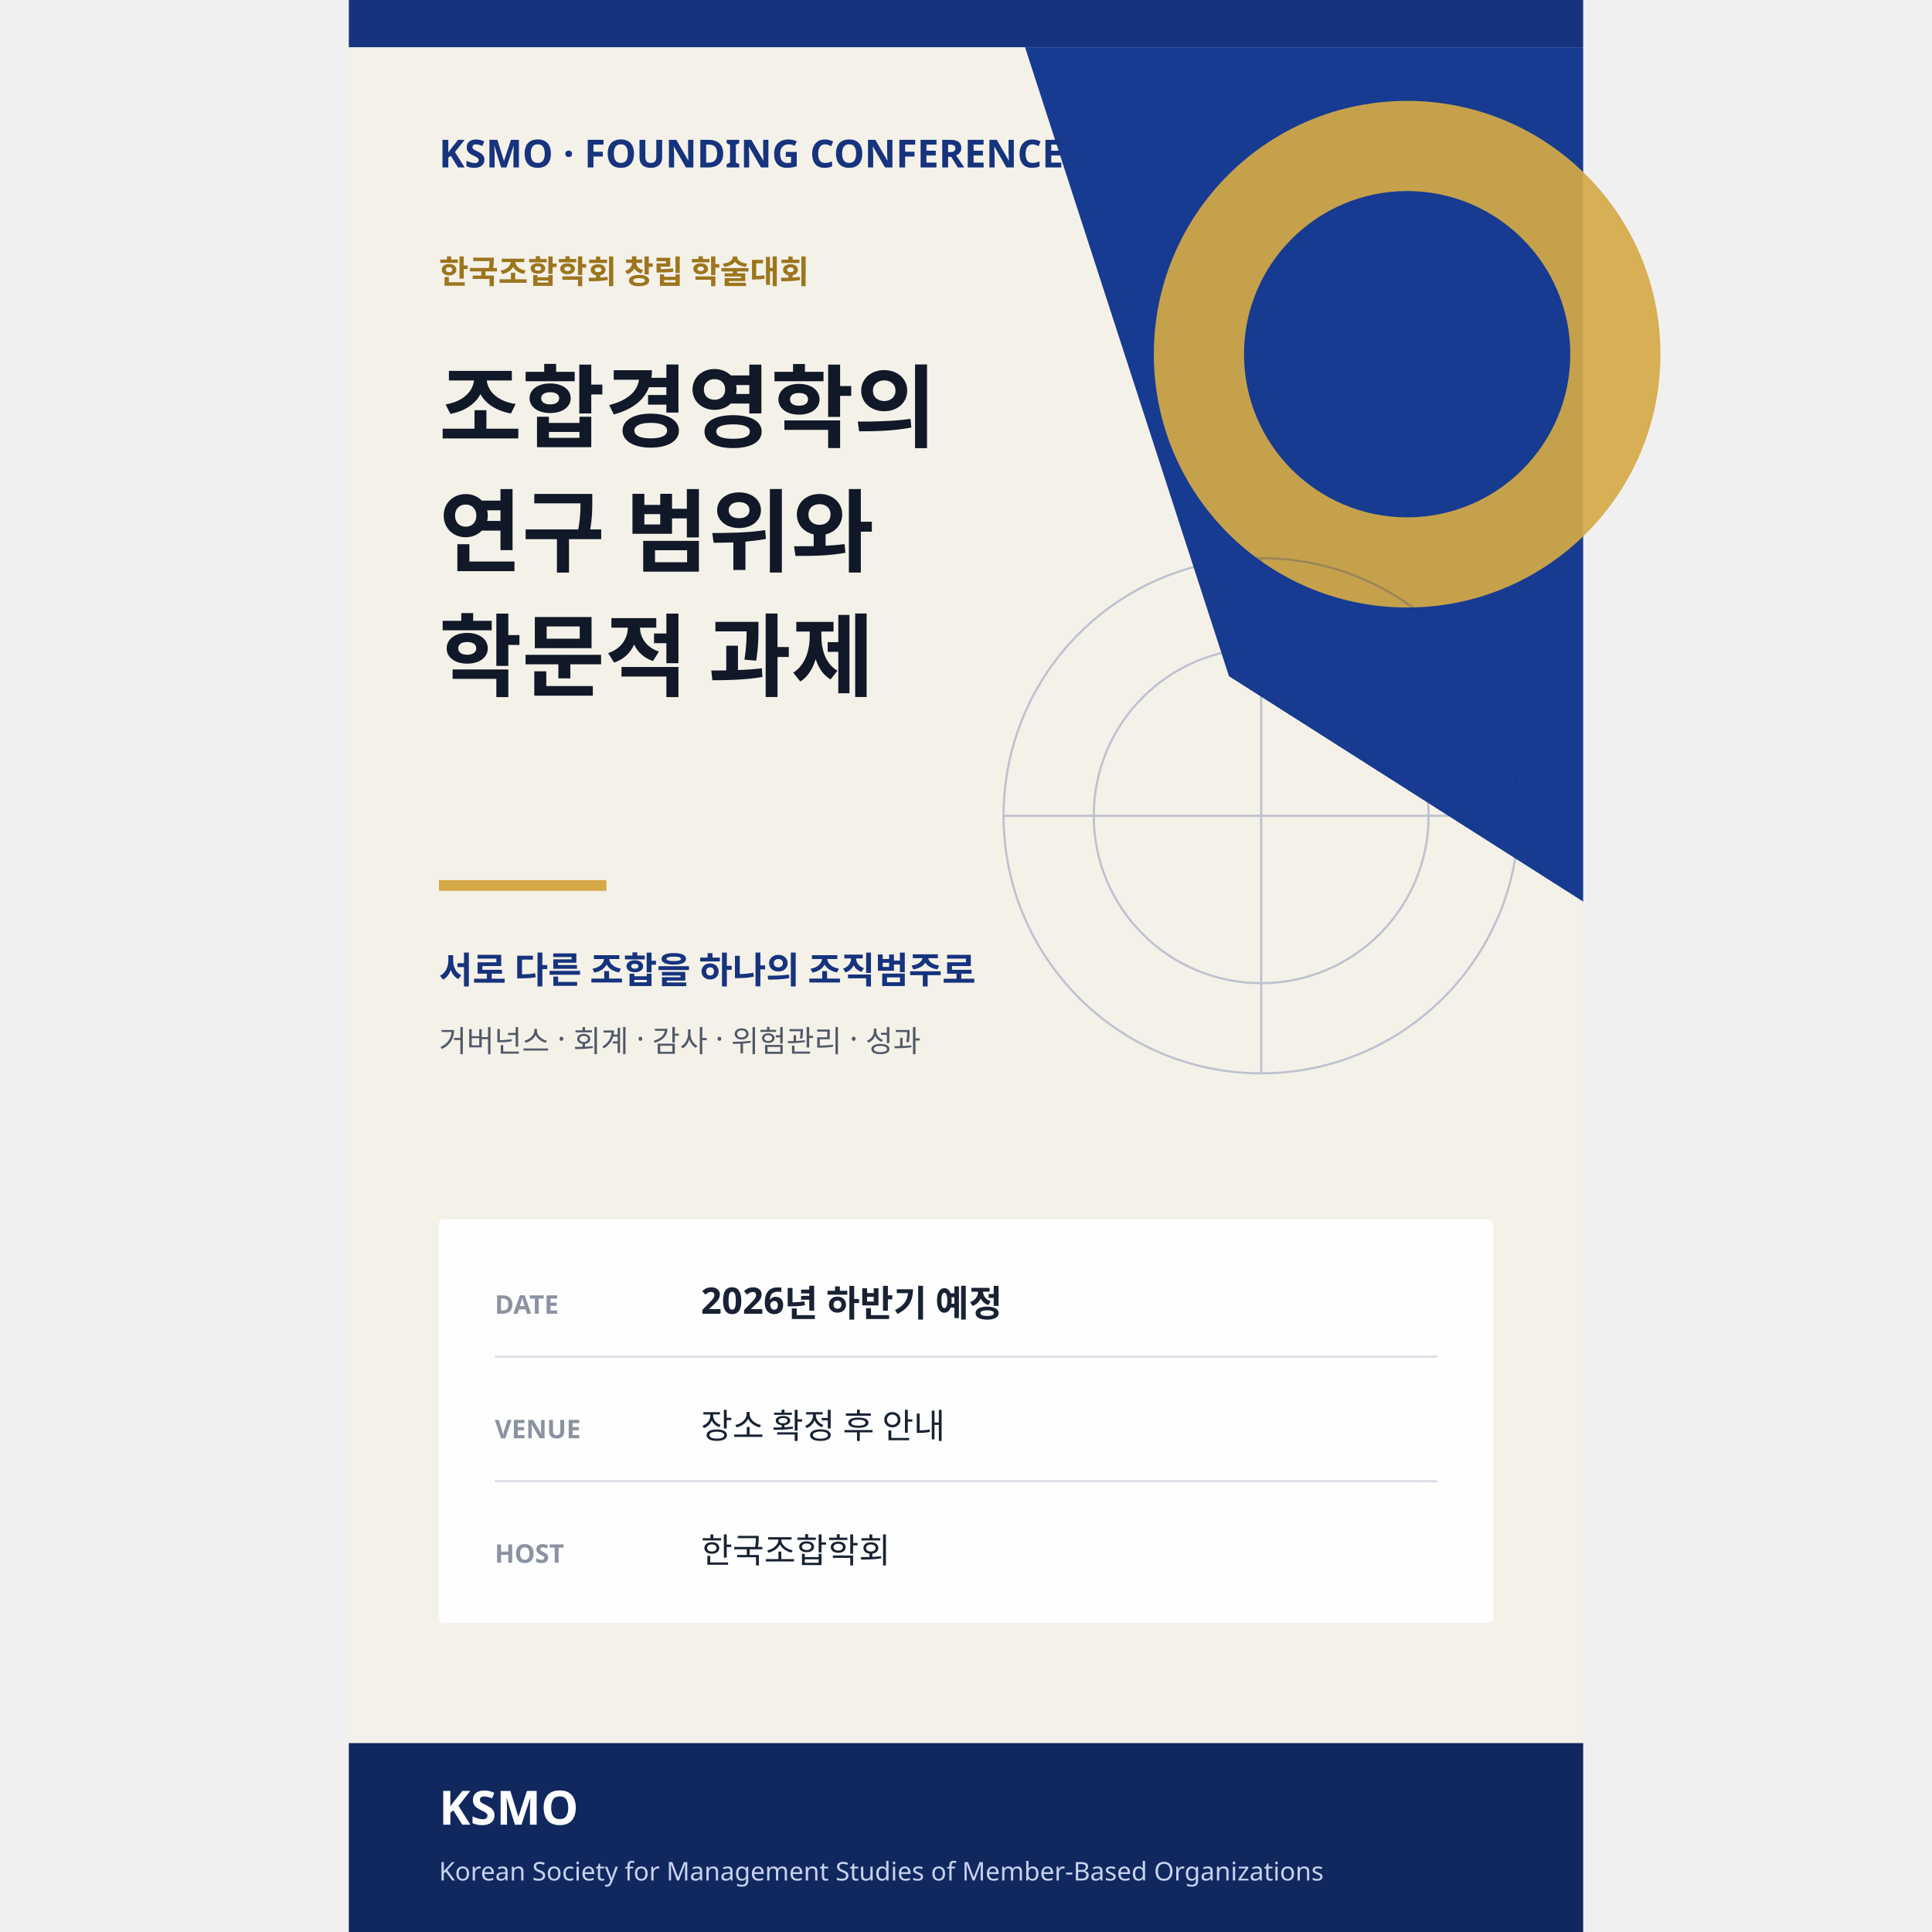
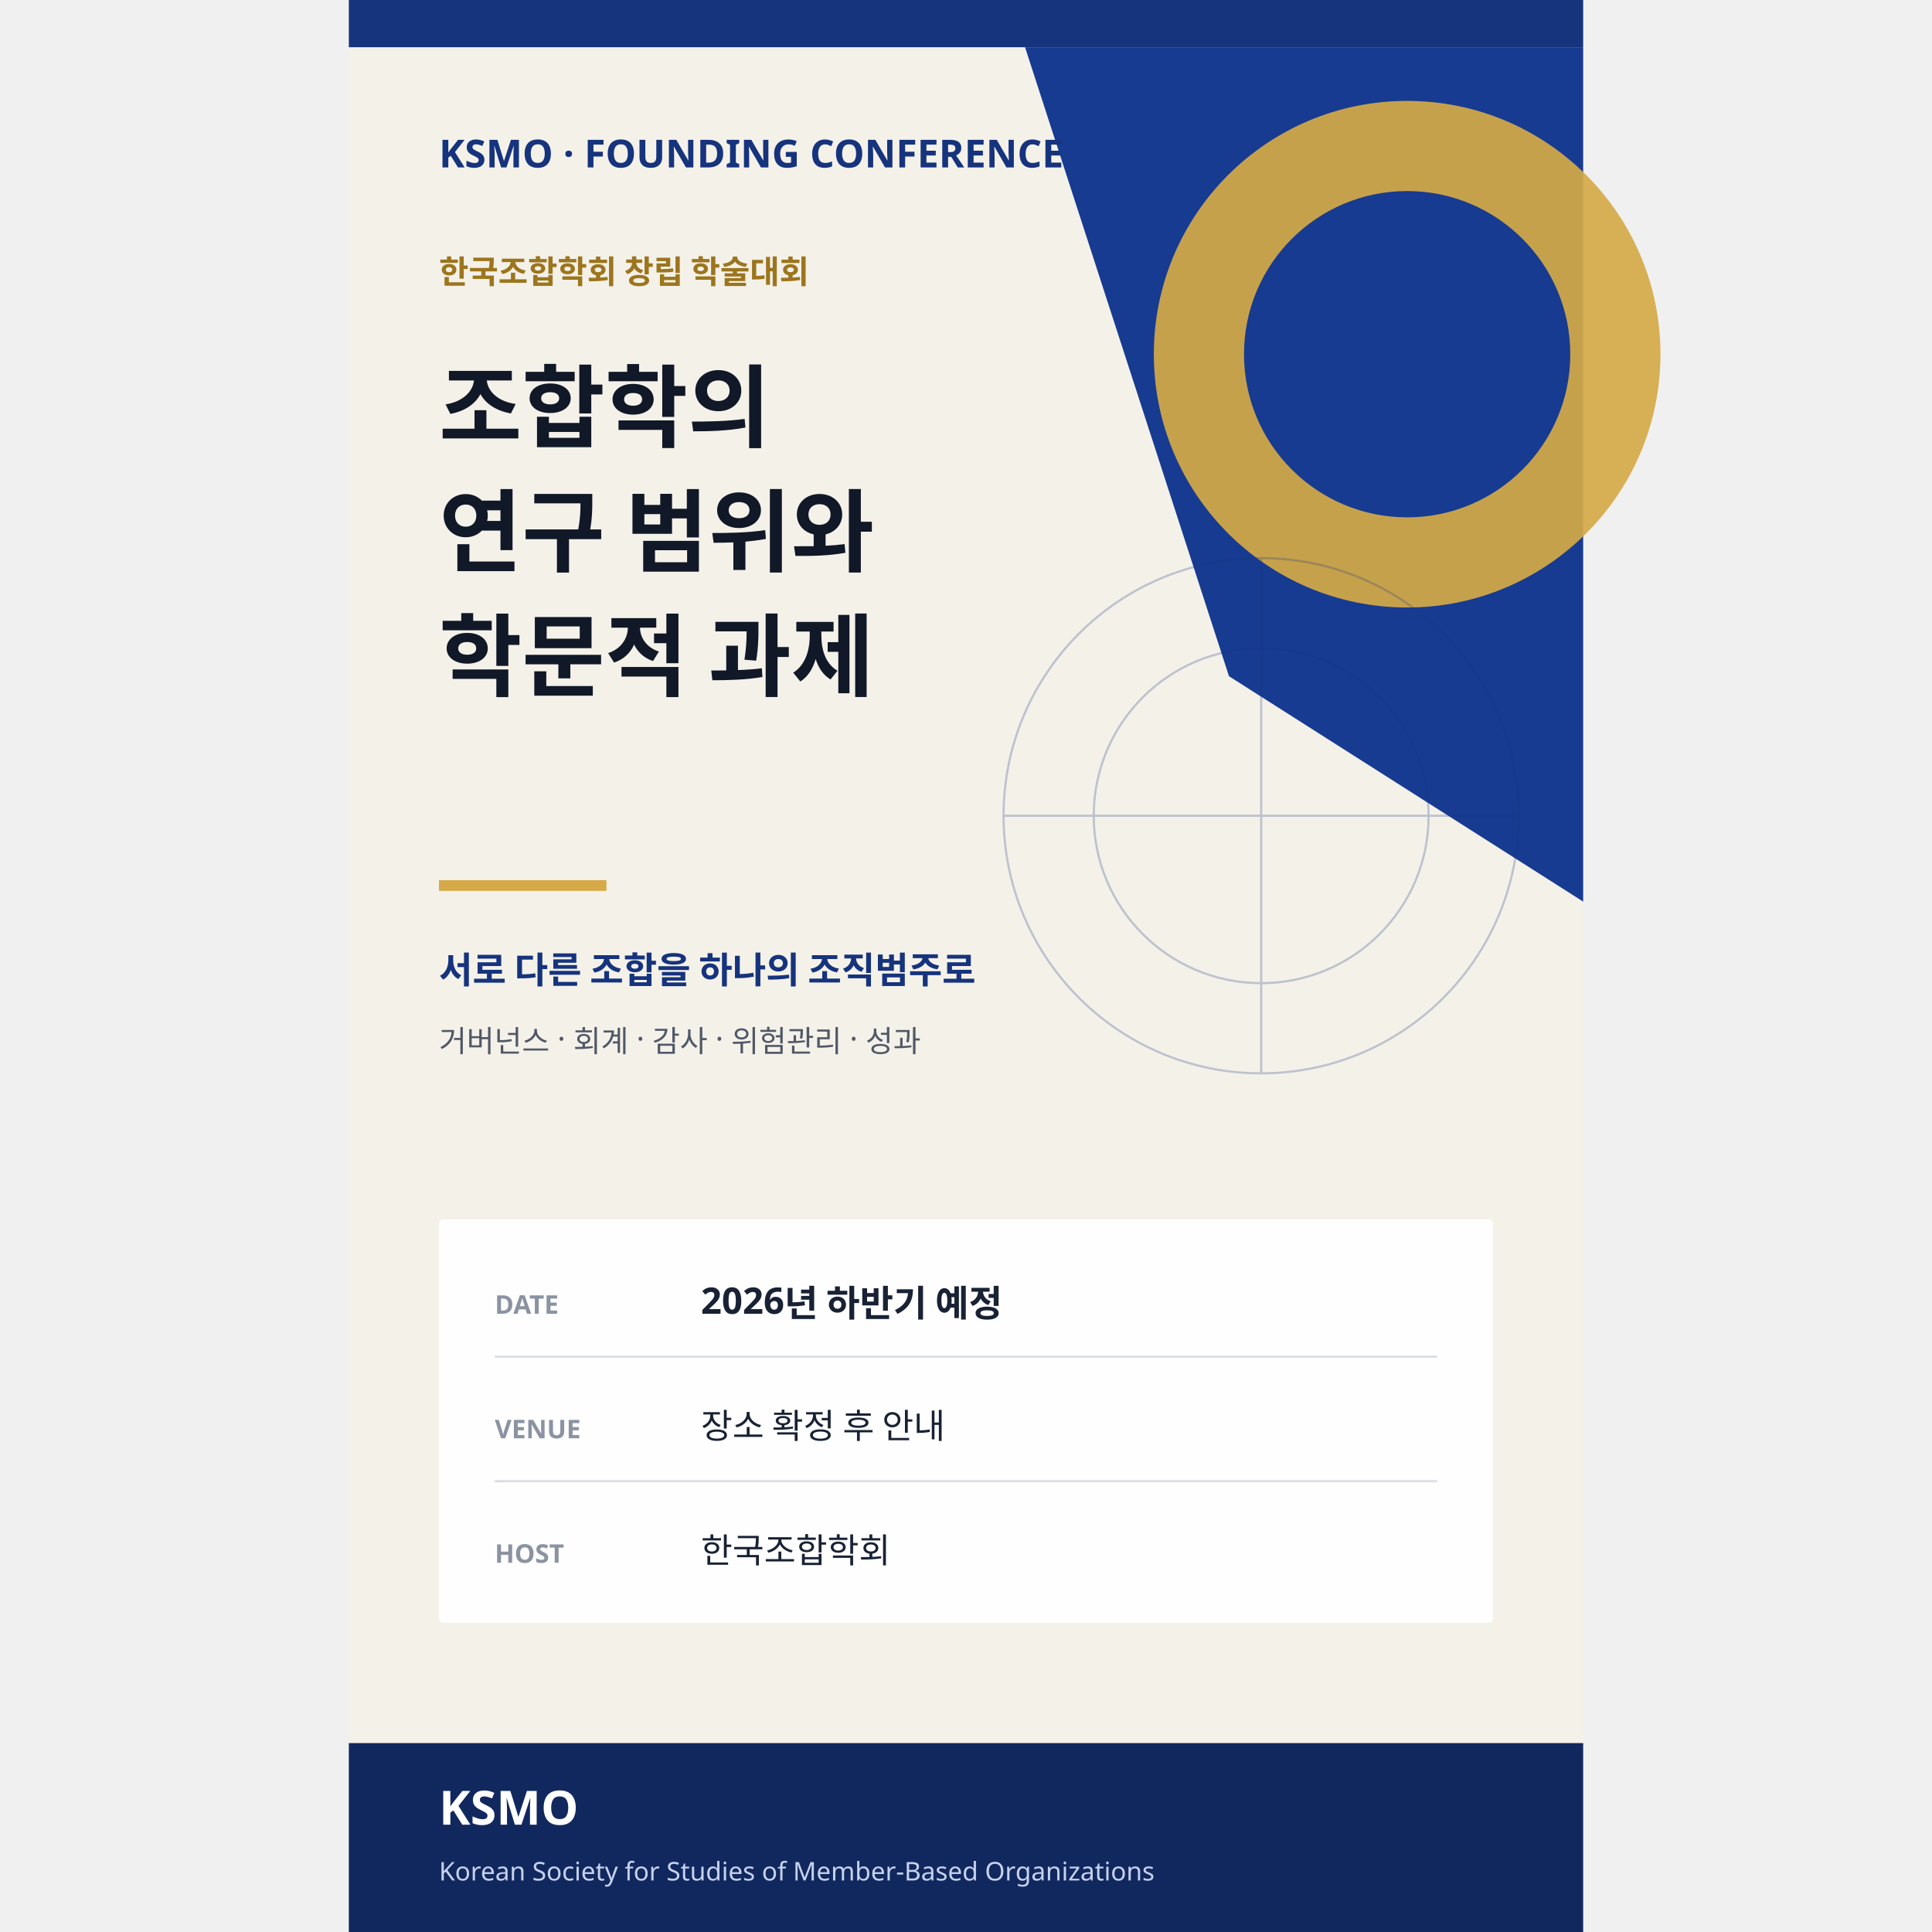
<svg xmlns="http://www.w3.org/2000/svg" width="900" height="900" viewBox="0 0 900 900">
  <g transform="translate(162.5 0)">
    <rect width="575" height="900" fill="#f4f1e9" />
    <rect x="0" y="0" width="575" height="22" fill="#16337d" />
    <path d="M315 22H575V420L410 315Z" fill="#173b91" />
    <circle cx="493" cy="165" r="118" fill="#d5a947" opacity=".92" />
    <circle cx="493" cy="165" r="76" fill="#173b91" />
    <g fill="none" stroke="#16337d" opacity=".25">
      <circle cx="425" cy="380" r="120" />
      <circle cx="425" cy="380" r="78" />
      <path d="M305 380H545M425 260V500" />
    </g>
    <text x="42" y="78" font-family="Noto Sans KR,Apple SD Gothic Neo,sans-serif" font-size="18" font-weight="700" fill="#16337d">KSMO · FOUNDING CONFERENCE</text>
    <text x="42" y="132" font-family="Noto Sans KR,Apple SD Gothic Neo,sans-serif" font-size="15" font-weight="700" fill="#9c751d">한국조합학회 창립 학술대회</text>
    <text x="42" y="205" font-family="Noto Sans KR,Apple SD Gothic Neo,sans-serif" font-size="42" font-weight="800" fill="#111827">
-       <tspan x="42">조합경영학의</tspan>
+       <tspan x="42">조합학의</tspan>
      <tspan x="42" dy="58">연구 범위와</tspan>
      <tspan x="42" dy="58">학문적 과제</tspan>
    </text>
    <rect x="42" y="410" width="78" height="5" fill="#d5a947" />
    <text x="42" y="458" font-family="Noto Sans KR,Apple SD Gothic Neo,sans-serif" font-size="17" font-weight="700" fill="#16337d">서로 다른 조합을 하나의 조직범주로</text>
    <text x="42" y="490" font-family="Noto Sans KR,Apple SD Gothic Neo,sans-serif" font-size="14" fill="#505867">거버넌스 · 회계 · 감사 · 위험관리 · 성과</text>
    <rect x="42" y="568" width="491" height="188" rx="2" fill="#fff" opacity=".93" />
    <text x="68" y="612" font-family="Noto Sans KR,Apple SD Gothic Neo,sans-serif" font-size="12" font-weight="700" fill="#8b93a2">DATE</text>
    <text x="164" y="612" font-family="Noto Sans KR,Apple SD Gothic Neo,sans-serif" font-size="17" font-weight="700" fill="#182234">2026년 하반기 예정</text>
    <line x1="68" y1="632" x2="507" y2="632" stroke="#d9dde4" />
    <text x="68" y="670" font-family="Noto Sans KR,Apple SD Gothic Neo,sans-serif" font-size="12" font-weight="700" fill="#8b93a2">VENUE</text>
    <text x="164" y="670" font-family="Noto Sans KR,Apple SD Gothic Neo,sans-serif" font-size="16" fill="#182234">장소 확정 후 안내</text>
    <line x1="68" y1="690" x2="507" y2="690" stroke="#d9dde4" />
    <text x="68" y="728" font-family="Noto Sans KR,Apple SD Gothic Neo,sans-serif" font-size="12" font-weight="700" fill="#8b93a2">HOST</text>
    <text x="164" y="728" font-family="Noto Sans KR,Apple SD Gothic Neo,sans-serif" font-size="16" fill="#182234">한국조합학회</text>
    <rect x="0" y="812" width="575" height="88" fill="#11285f" />
    <text x="42" y="850" font-family="Noto Sans KR,Apple SD Gothic Neo,sans-serif" font-size="22" font-weight="800" fill="#fff">KSMO</text>
-     <text x="42" y="876" font-family="Noto Sans KR,Apple SD Gothic Neo,sans-serif" font-size="12" fill="#c7d2ee">Korean Society for Management Studies of Member-Based Organizations</text>
+     <text x="42" y="876" font-family="Noto Sans KR,Apple SD Gothic Neo,sans-serif" font-size="12" fill="#c7d2ee">Korean Society for Studies of Member-Based Organizations</text>
  </g>
</svg>
